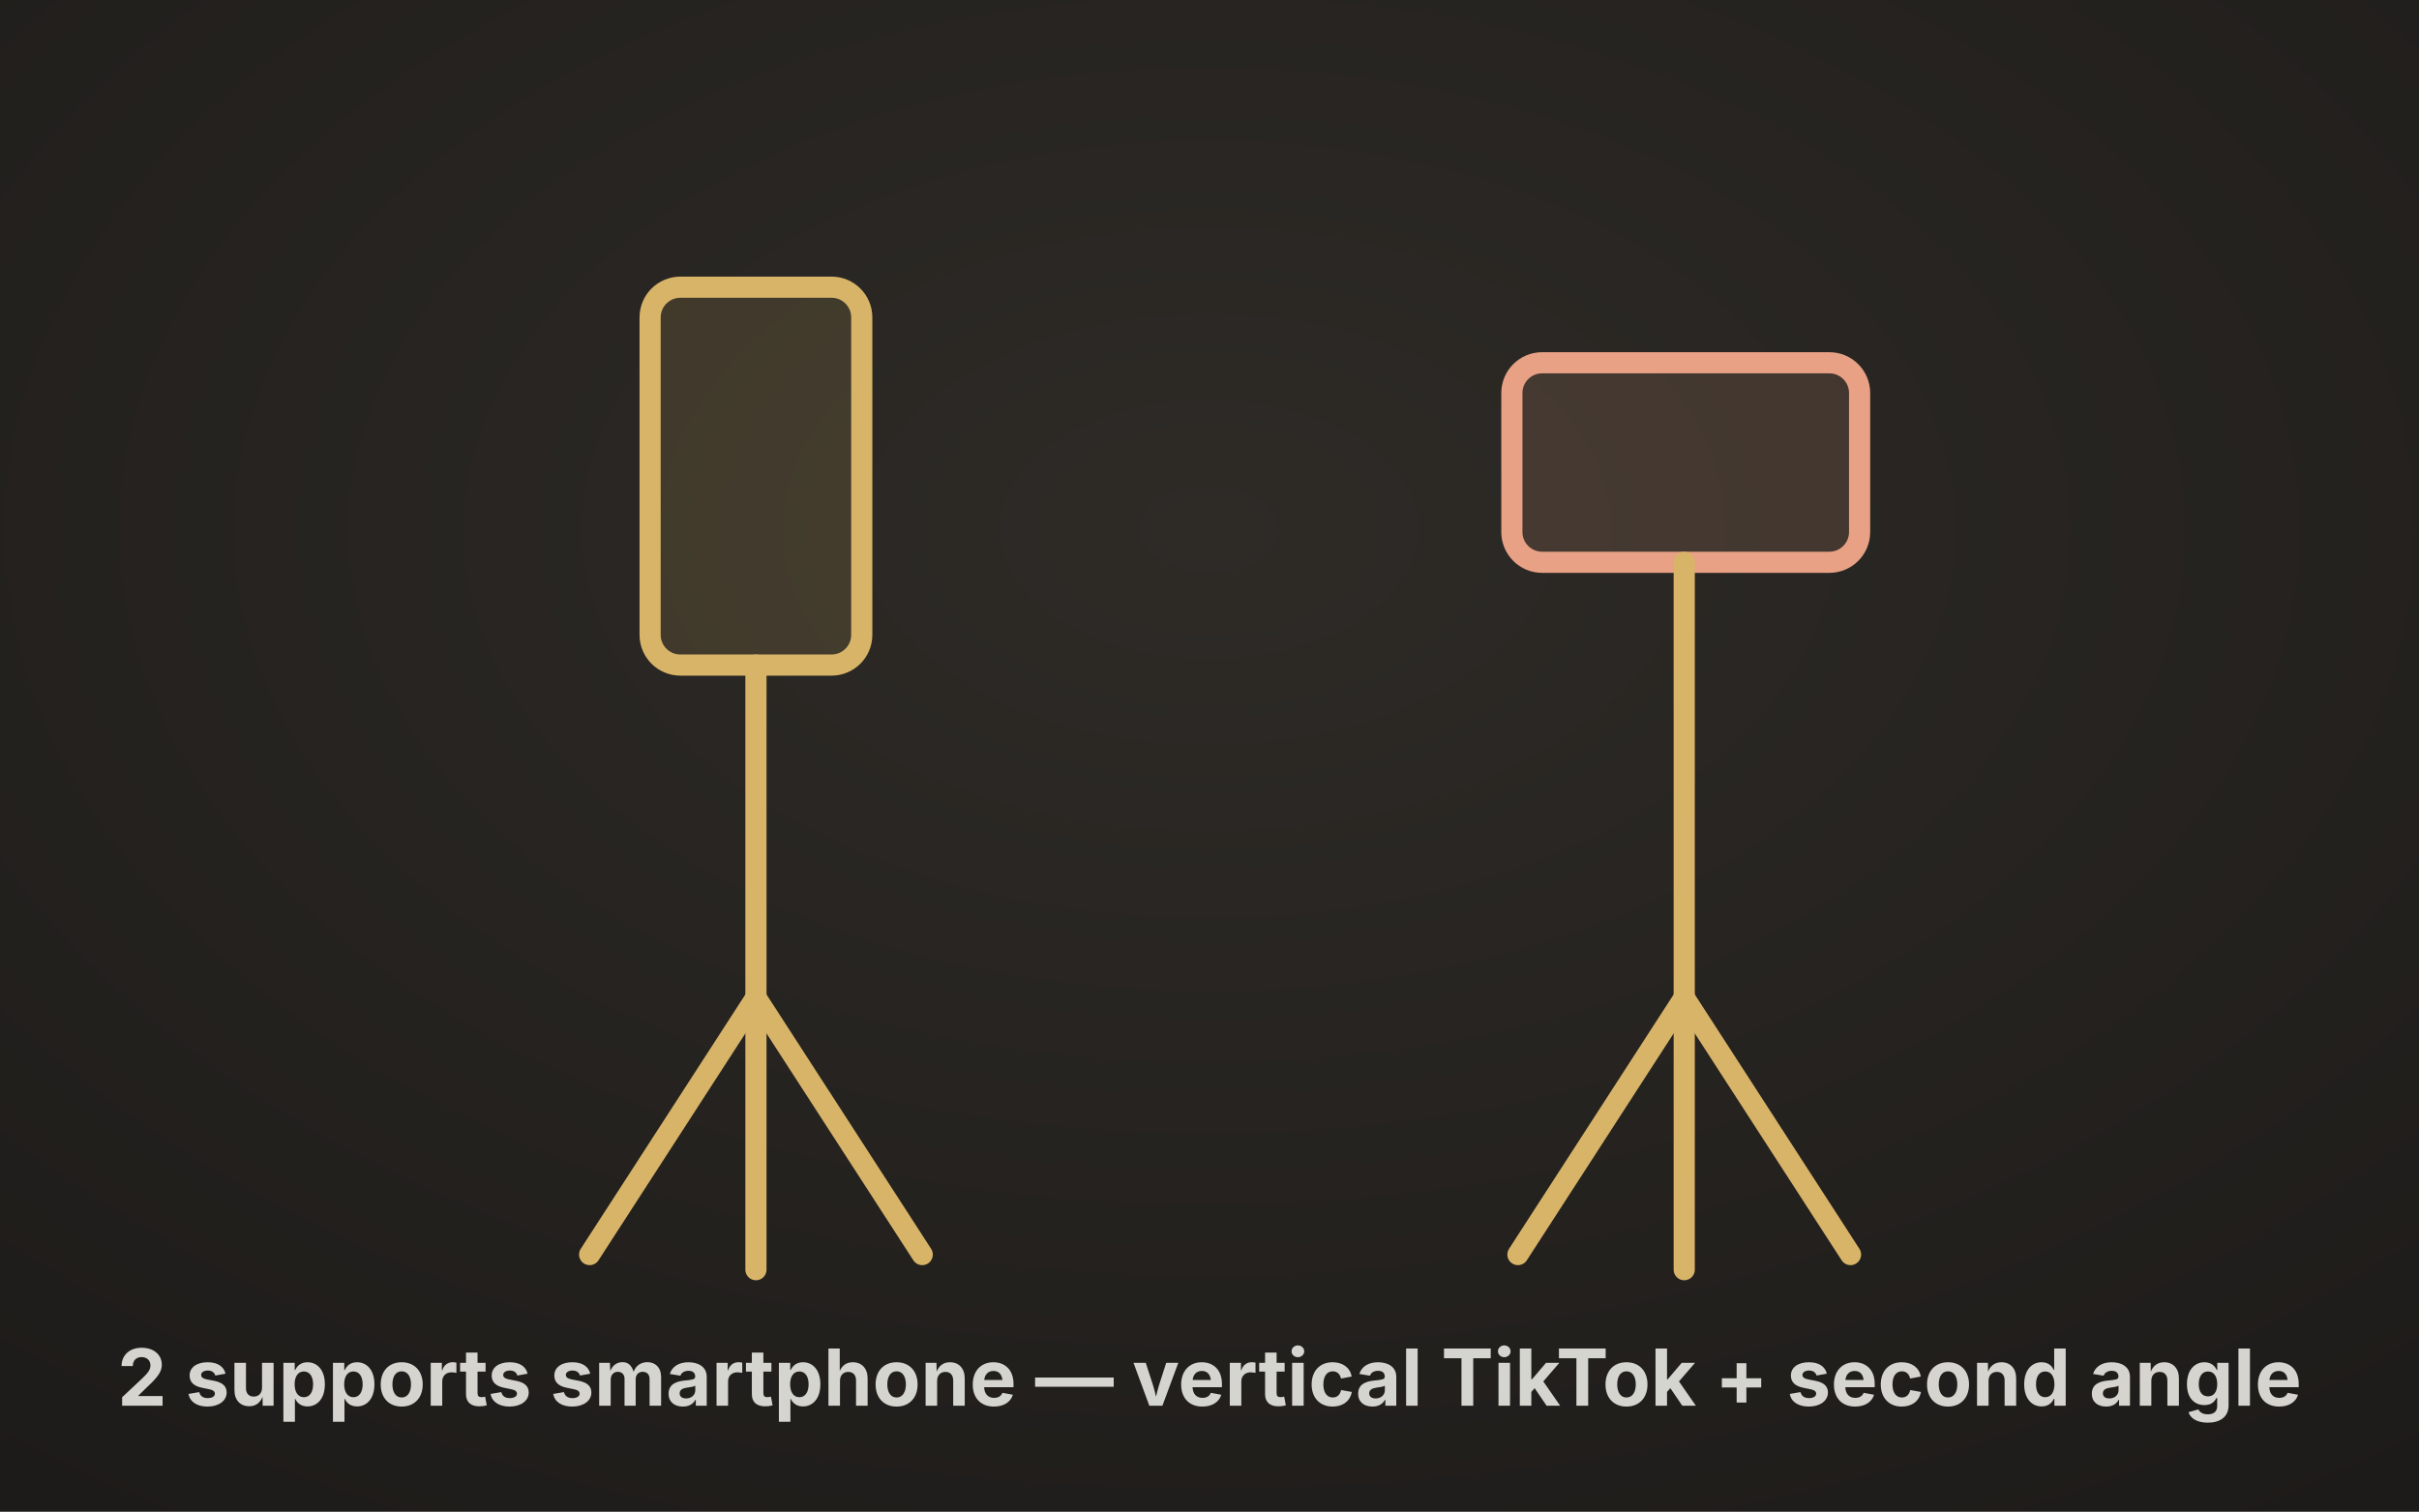
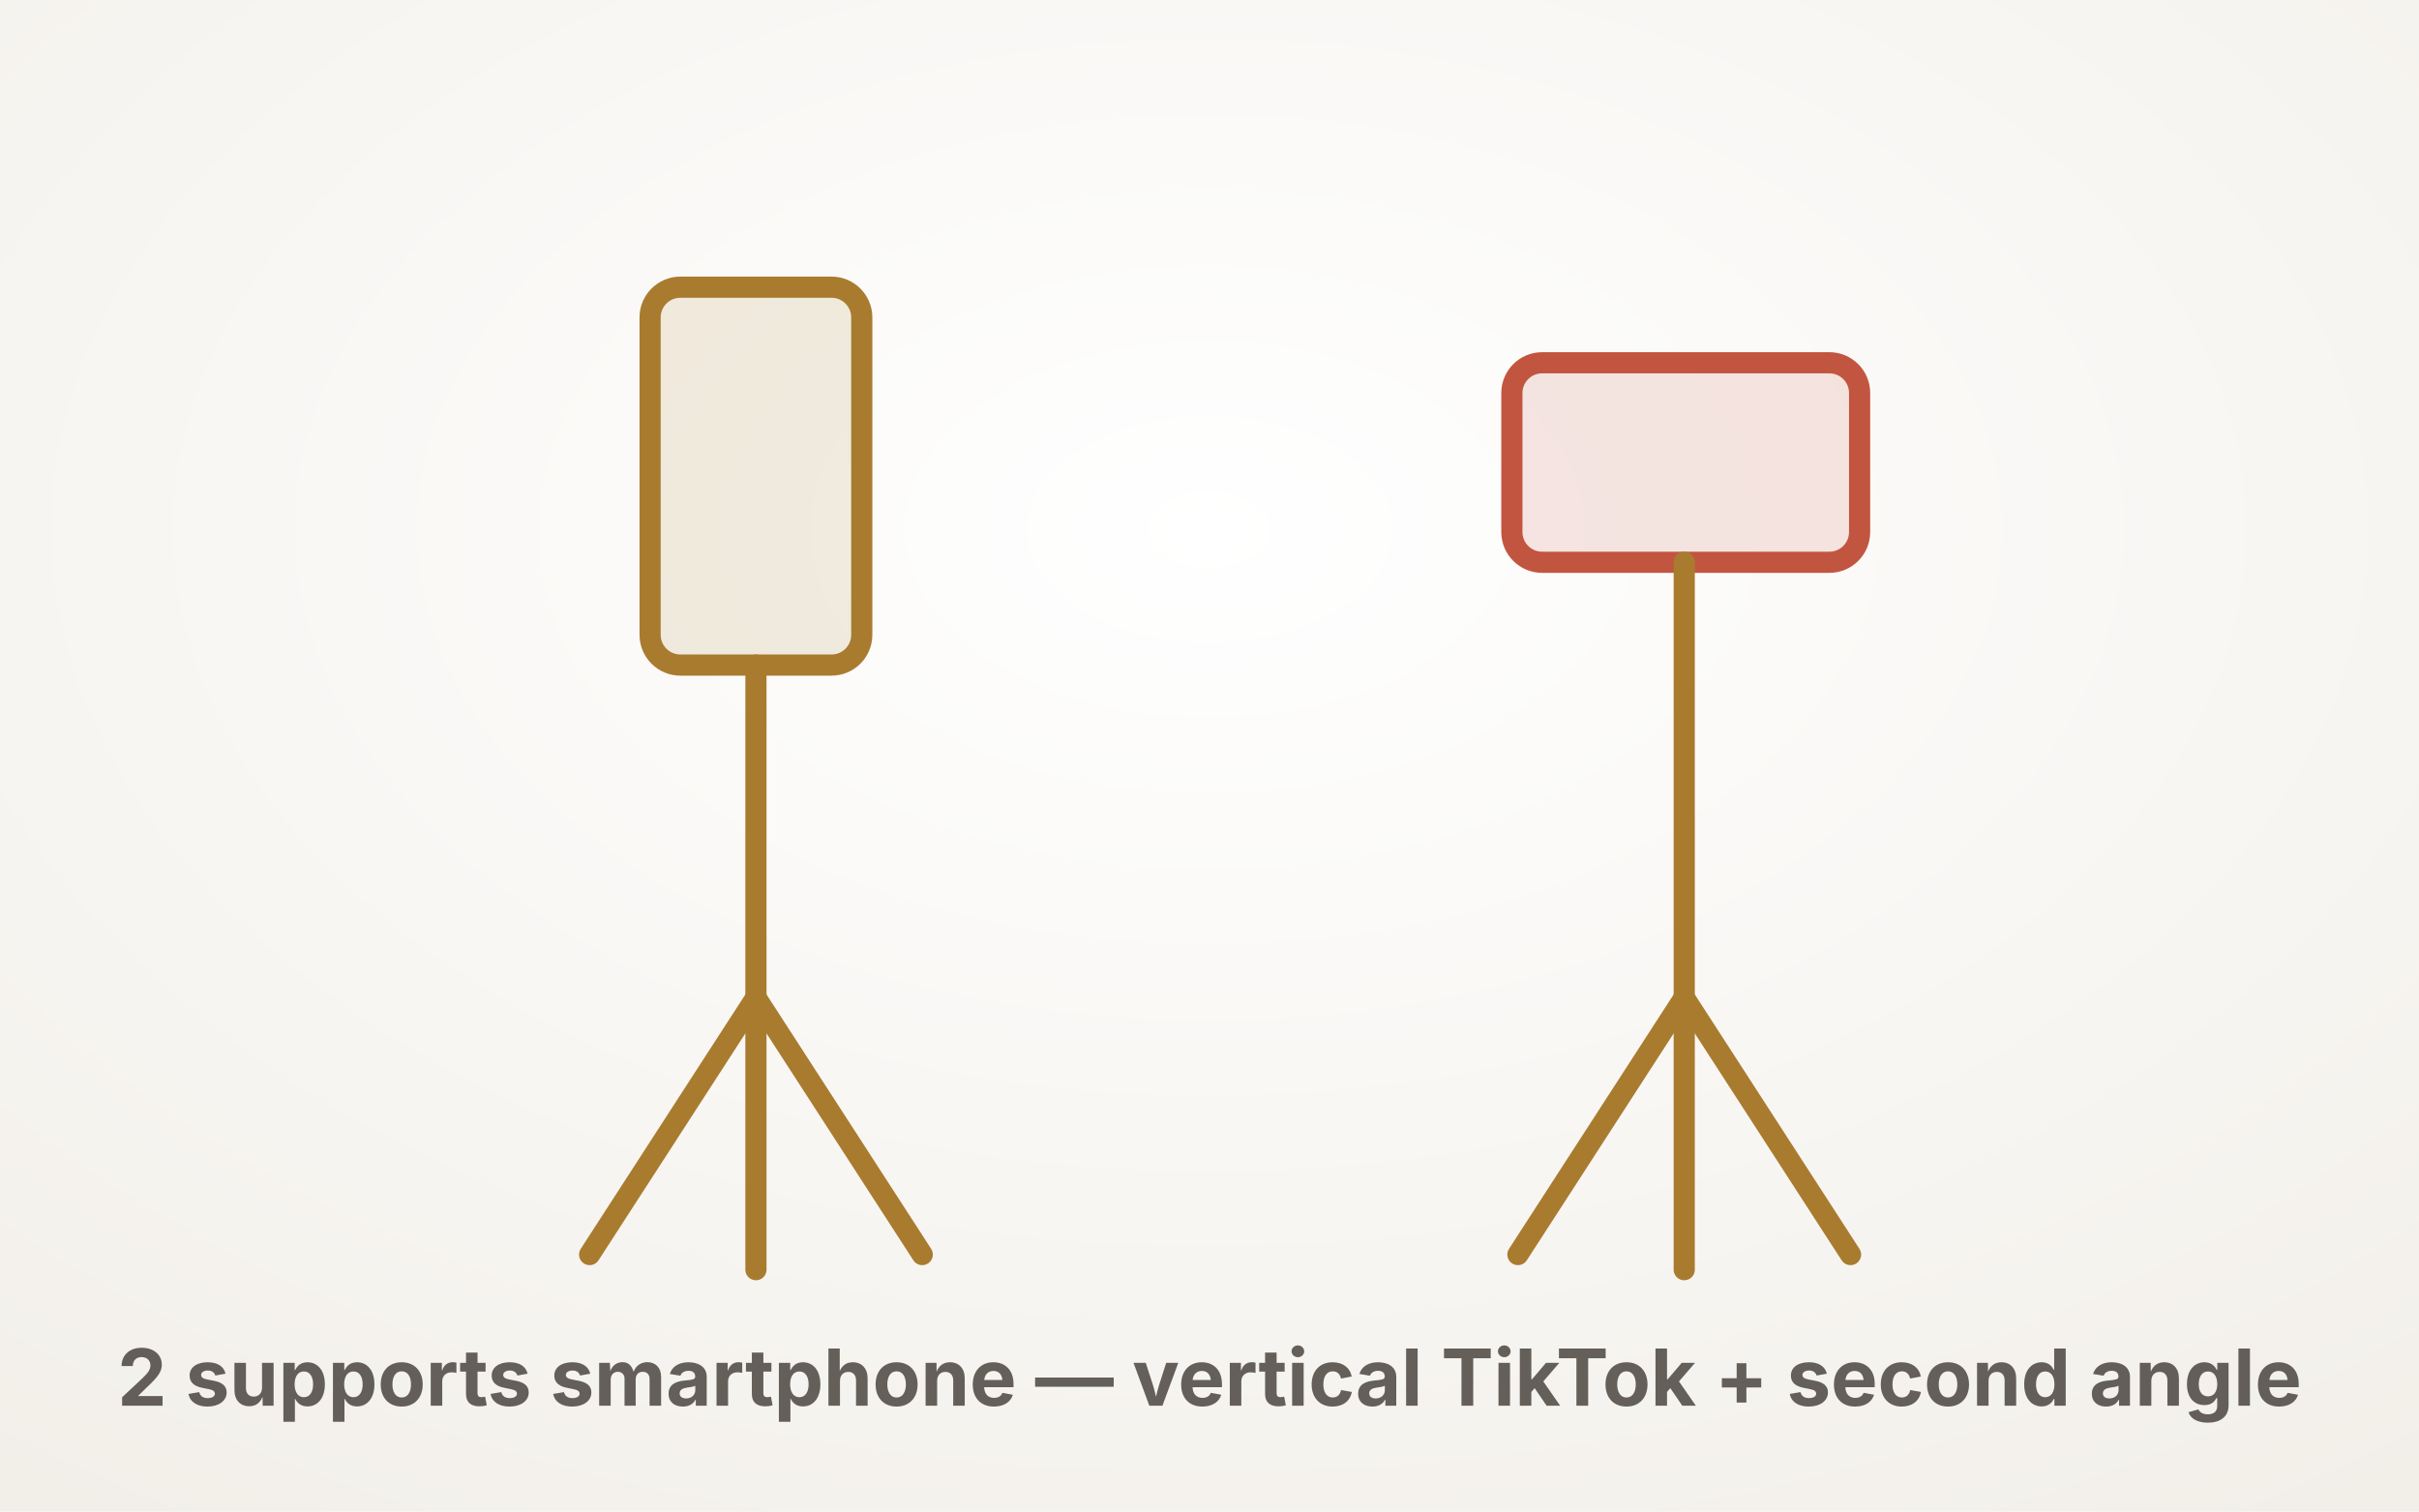
<svg xmlns="http://www.w3.org/2000/svg" viewBox="0 0 800 500">
-   <rect width="800" height="500" fill="#1d1b19" />
+   <rect width="800" height="500" fill="#f2efe9" />
  <rect width="800" height="500" fill="url(#g)" />
  <defs>
    <radialGradient id="g" cx="50%" cy="35%" r="80%">
-       <stop offset="0%" stop-color="#2e2b27" />
-       <stop offset="100%" stop-color="#1d1b19" />
+       <stop offset="0%" stop-color="#ffffff" />
+       <stop offset="100%" stop-color="#f2efe9" />
    </radialGradient>
  </defs>
-   <g stroke="#d8b468" stroke-width="7" fill="none" stroke-linecap="round">
-     <rect x="215" y="95" width="70" height="125" rx="10" fill="#d8b468" fill-opacity="0.14" />
+   <g stroke="#a97b2f" stroke-width="7" fill="none" stroke-linecap="round">
+     <rect x="215" y="95" width="70" height="125" rx="10" fill="#a97b2f" fill-opacity="0.14" />
    <line x1="250" y1="220" x2="250" y2="330" />
    <line x1="250" y1="330" x2="195" y2="415" />
    <line x1="250" y1="330" x2="305" y2="415" />
    <line x1="250" y1="330" x2="250" y2="420" />
-     <rect x="500" y="120" width="115" height="66" rx="10" fill="#e8a184" fill-opacity="0.14" stroke="#e8a184" />
+     <rect x="500" y="120" width="115" height="66" rx="10" fill="#c2553f" fill-opacity="0.14" stroke="#c2553f" />
    <line x1="557" y1="186" x2="557" y2="330" />
    <line x1="557" y1="330" x2="502" y2="415" />
    <line x1="557" y1="330" x2="612" y2="415" />
    <line x1="557" y1="330" x2="557" y2="420" />
  </g>
-   <g fill="#f5f4ee" font-family="Inter,system-ui" text-anchor="middle">
+   <g fill="#4a453e" font-family="Inter,system-ui" text-anchor="middle">
    <text x="400" y="465" font-size="26" font-weight="700" opacity="0.85">2 supports smartphone — vertical TikTok + second angle</text>
  </g>
</svg>
